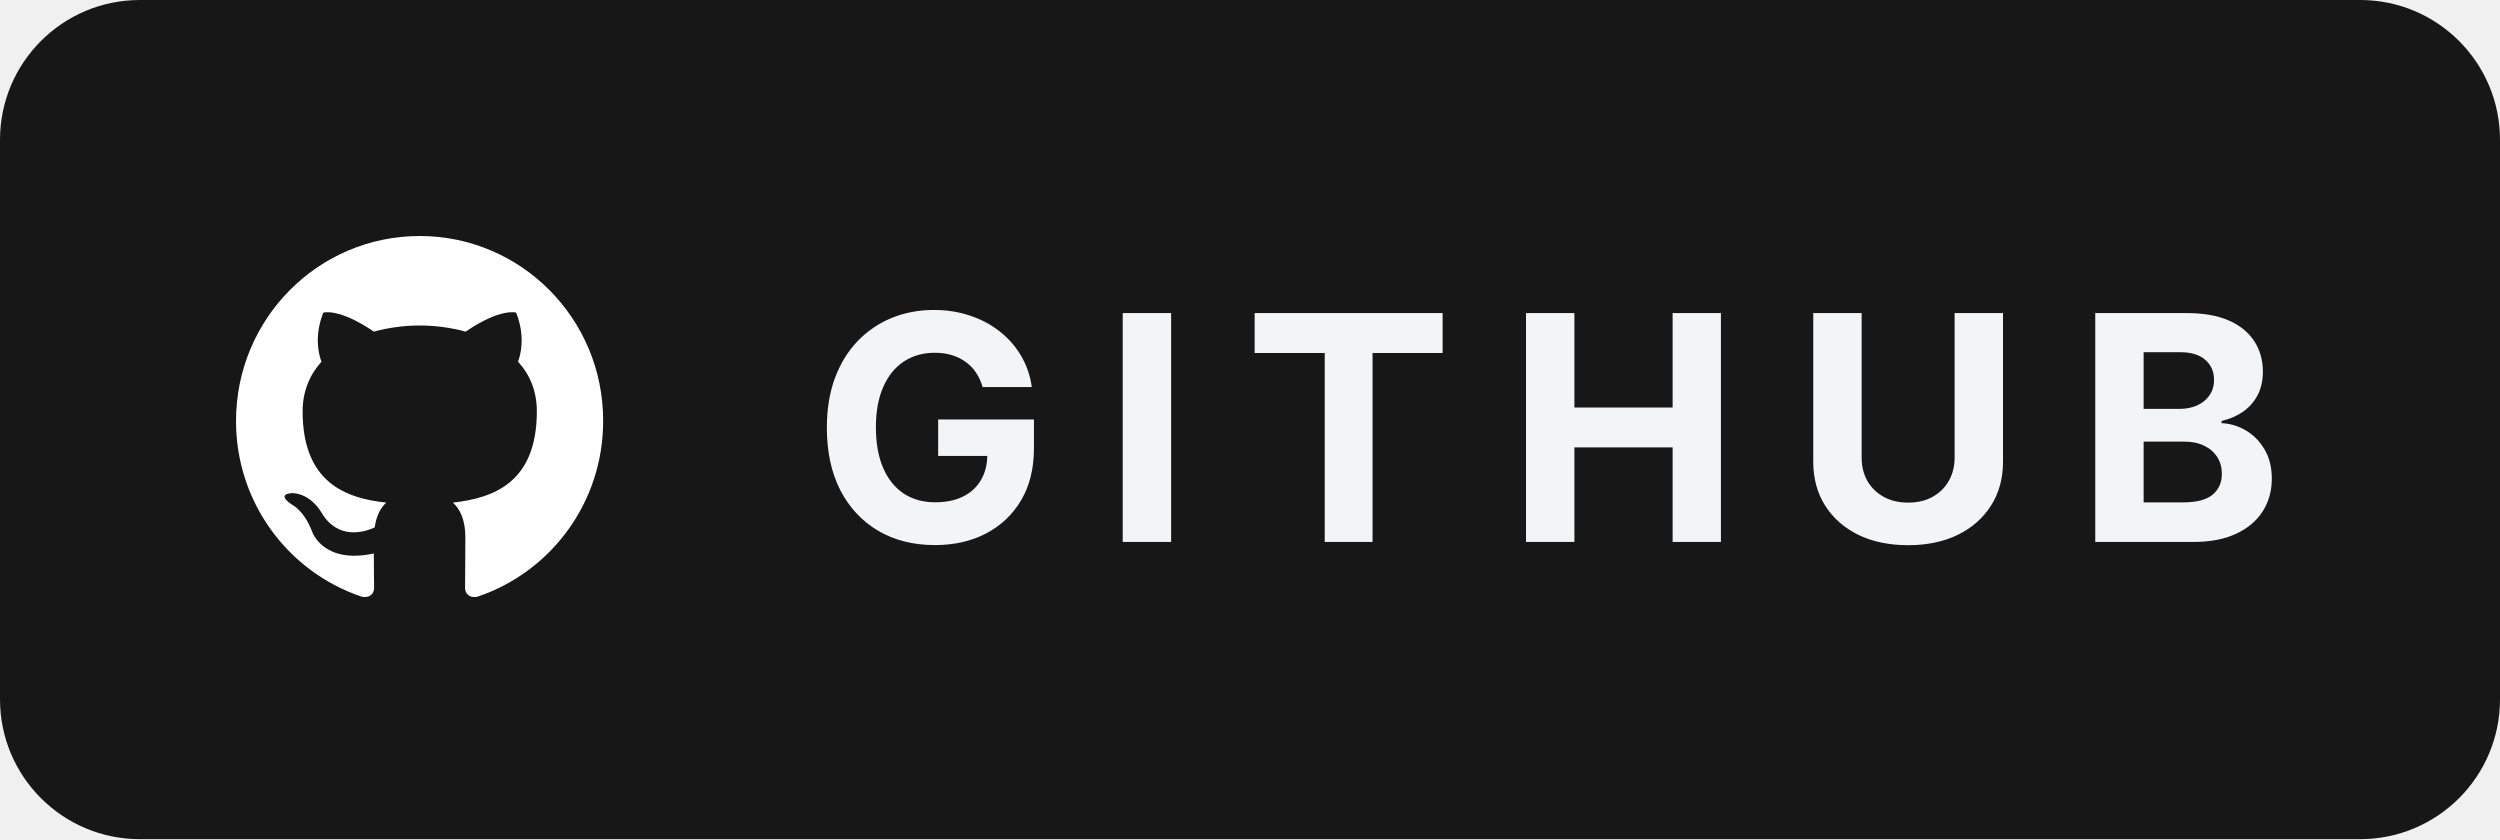
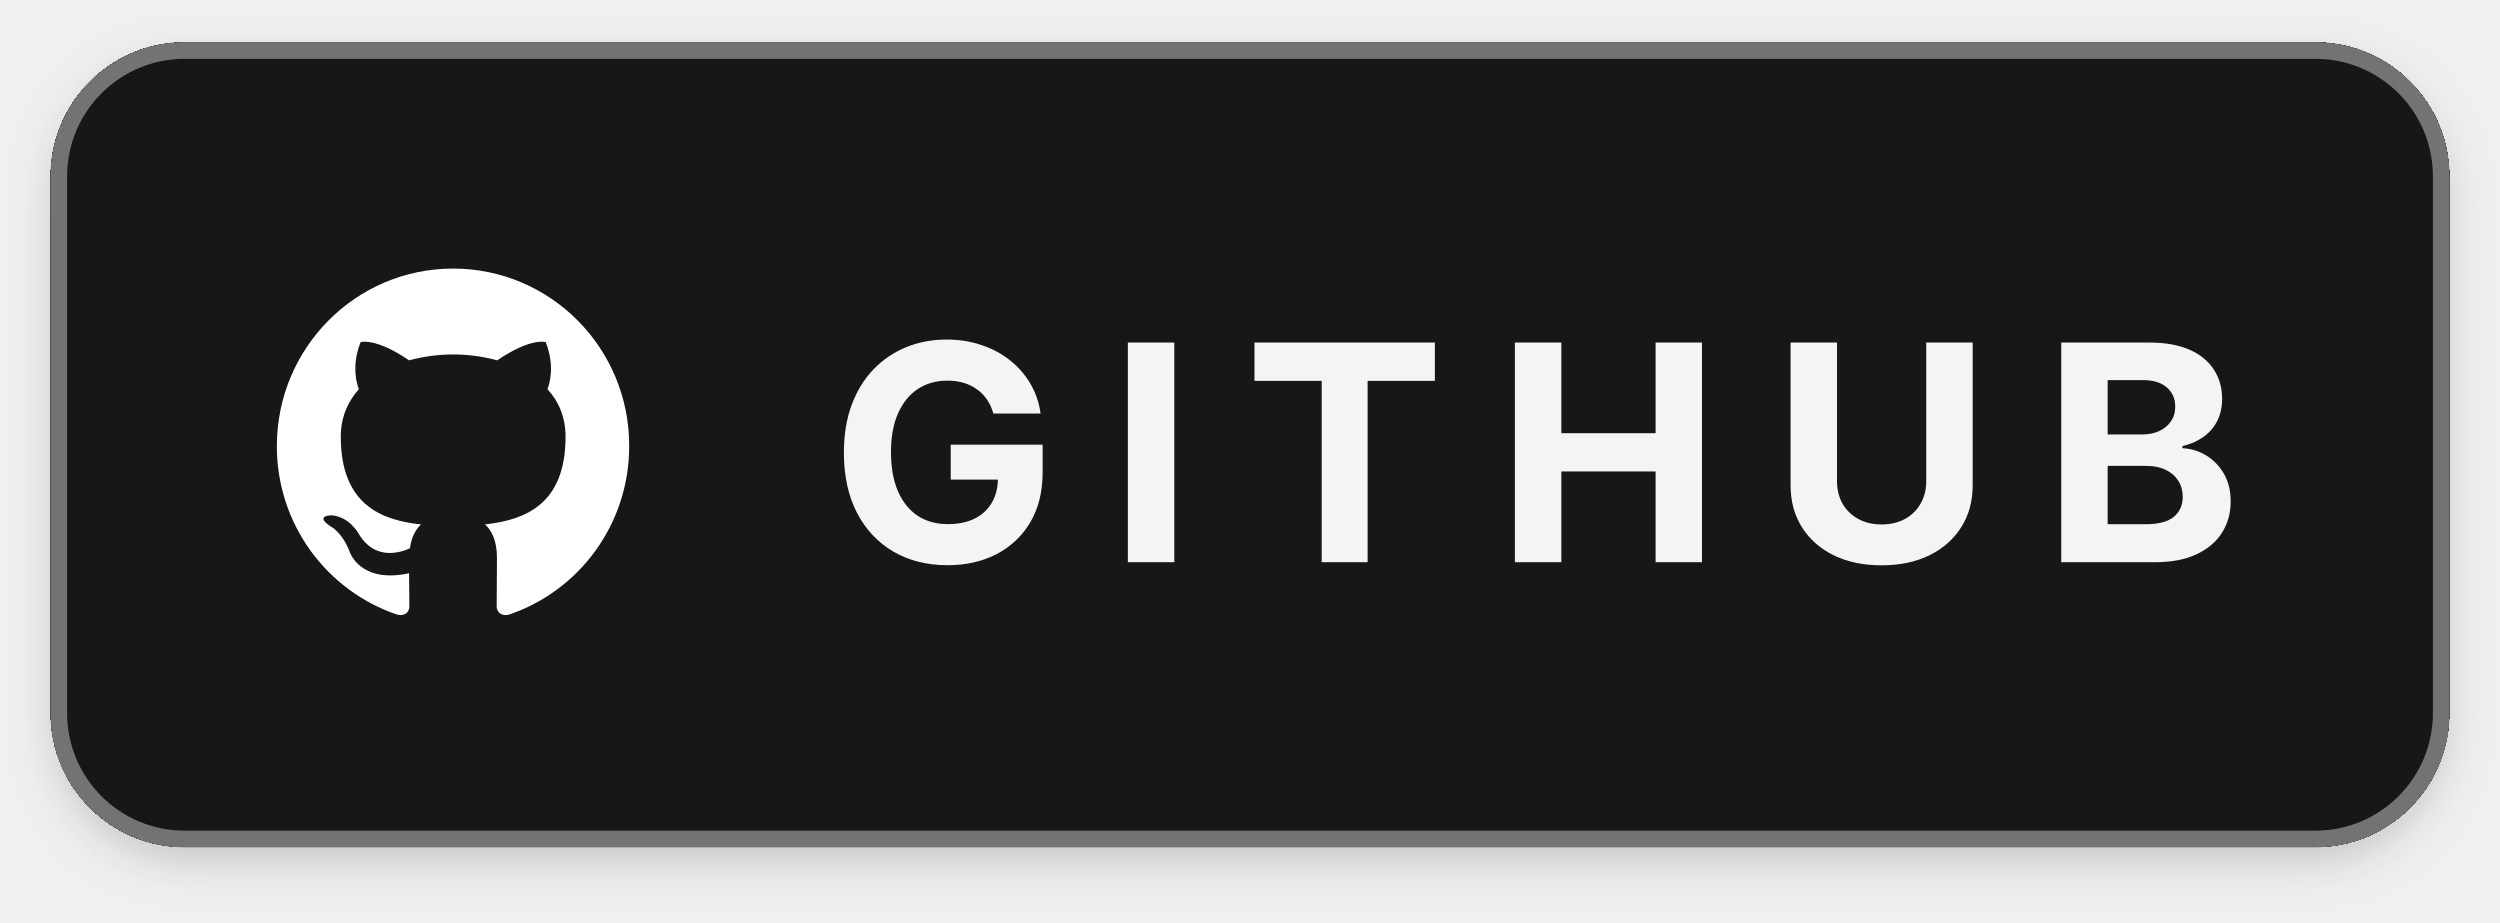
- <svg xmlns="http://www.w3.org/2000/svg" width="143" height="48" viewBox="0 0 143 48" fill="none">
-   <rect width="143" height="48" rx="8" fill="#171717" />
-   <path fill-rule="evenodd" clip-rule="evenodd" d="M24.009 13.5C18.198 13.5 13.5 18.232 13.5 24.087C13.5 28.767 16.51 32.728 20.686 34.13C21.208 34.235 21.399 33.902 21.399 33.622C21.399 33.377 21.382 32.535 21.382 31.659C18.458 32.29 17.85 30.397 17.85 30.397C17.38 29.17 16.684 28.854 16.684 28.854C15.727 28.206 16.753 28.206 16.753 28.206C17.815 28.276 18.372 29.293 18.372 29.293C19.311 30.905 20.825 30.449 21.434 30.169C21.521 29.485 21.799 29.012 22.095 28.749C19.763 28.504 17.31 27.592 17.31 23.526C17.31 22.369 17.728 21.422 18.389 20.686C18.285 20.424 17.919 19.337 18.493 17.882C18.493 17.882 19.381 17.601 21.381 18.969C22.238 18.737 23.121 18.619 24.009 18.618C24.896 18.618 25.8 18.741 26.636 18.969C28.637 17.601 29.524 17.882 29.524 17.882C30.098 19.337 29.733 20.424 29.628 20.686C30.307 21.422 30.707 22.369 30.707 23.526C30.707 27.592 28.254 28.486 25.905 28.749C26.288 29.082 26.618 29.713 26.618 30.712C26.618 32.132 26.601 33.271 26.601 33.622C26.601 33.902 26.793 34.235 27.314 34.13C31.49 32.728 34.5 28.767 34.5 24.087C34.517 18.232 29.802 13.5 24.009 13.5Z" fill="white" />
-   <path d="M56.207 22.141C56.117 21.829 55.992 21.555 55.83 21.316C55.668 21.073 55.47 20.869 55.235 20.702C55.005 20.532 54.741 20.402 54.443 20.312C54.149 20.223 53.823 20.178 53.465 20.178C52.796 20.178 52.208 20.345 51.7 20.677C51.198 21.009 50.806 21.493 50.524 22.128C50.243 22.759 50.102 23.53 50.102 24.442C50.102 25.354 50.241 26.129 50.518 26.768C50.795 27.408 51.187 27.896 51.694 28.232C52.201 28.565 52.8 28.731 53.49 28.731C54.117 28.731 54.651 28.62 55.095 28.398C55.542 28.173 55.883 27.855 56.117 27.446C56.356 27.037 56.475 26.553 56.475 25.995L57.038 26.078H53.663V23.994H59.141V25.643C59.141 26.794 58.898 27.783 58.412 28.609C57.926 29.432 57.257 30.067 56.405 30.514C55.553 30.957 54.577 31.179 53.477 31.179C52.25 31.179 51.172 30.908 50.243 30.367C49.314 29.822 48.59 29.048 48.07 28.047C47.554 27.041 47.296 25.848 47.296 24.467C47.296 23.406 47.45 22.46 47.757 21.629C48.068 20.794 48.502 20.087 49.06 19.507C49.619 18.928 50.269 18.486 51.01 18.184C51.752 17.881 52.555 17.73 53.42 17.73C54.161 17.73 54.852 17.839 55.491 18.056C56.13 18.269 56.697 18.572 57.191 18.964C57.69 19.356 58.097 19.822 58.412 20.364C58.727 20.901 58.93 21.493 59.019 22.141H56.207ZM66.988 17.909V31H64.22V17.909H66.988ZM71.766 20.191V17.909H82.518V20.191H78.51V31H75.774V20.191H71.766ZM87.288 31V17.909H90.056V23.31H95.674V17.909H98.436V31H95.674V25.592H90.056V31H87.288ZM111.804 17.909H114.572V26.41C114.572 27.365 114.344 28.2 113.888 28.916C113.436 29.632 112.803 30.19 111.989 30.591C111.175 30.987 110.227 31.185 109.145 31.185C108.058 31.185 107.108 30.987 106.294 30.591C105.48 30.19 104.847 29.632 104.395 28.916C103.944 28.2 103.718 27.365 103.718 26.41V17.909H106.486V26.174C106.486 26.673 106.594 27.116 106.812 27.504C107.033 27.891 107.344 28.196 107.745 28.418C108.145 28.639 108.612 28.75 109.145 28.75C109.682 28.75 110.148 28.639 110.545 28.418C110.945 28.196 111.254 27.891 111.471 27.504C111.693 27.116 111.804 26.673 111.804 26.174V17.909ZM119.849 31V17.909H125.09C126.053 17.909 126.857 18.052 127.5 18.337C128.143 18.623 128.627 19.019 128.951 19.526C129.275 20.029 129.437 20.609 129.437 21.265C129.437 21.776 129.335 22.226 129.13 22.614C128.925 22.997 128.644 23.312 128.286 23.56C127.933 23.803 127.528 23.975 127.072 24.077V24.205C127.57 24.227 128.037 24.367 128.472 24.627C128.911 24.887 129.266 25.251 129.539 25.72C129.812 26.185 129.948 26.739 129.948 27.382C129.948 28.077 129.776 28.697 129.43 29.242C129.089 29.783 128.585 30.212 127.915 30.527C127.246 30.842 126.422 31 125.442 31H119.849ZM122.616 28.737H124.873C125.644 28.737 126.207 28.59 126.56 28.296C126.914 27.998 127.091 27.602 127.091 27.107C127.091 26.745 127.004 26.425 126.829 26.148C126.654 25.871 126.405 25.654 126.081 25.496C125.761 25.339 125.38 25.26 124.937 25.26H122.616V28.737ZM122.616 23.387H124.668C125.048 23.387 125.384 23.321 125.678 23.189C125.977 23.053 126.211 22.861 126.381 22.614C126.556 22.366 126.643 22.07 126.643 21.725C126.643 21.252 126.475 20.871 126.138 20.581C125.806 20.291 125.333 20.146 124.719 20.146H122.616V23.387Z" fill="#F3F4F6" />
+ <svg xmlns="http://www.w3.org/2000/svg" width="149" height="55" viewBox="0 0 149 55" fill="none">
+   <g filter="url(#filter0_dd_5348_33001)">
+     <mask id="path-1-inside-1_5348_33001" fill="white">
+       <path d="M3 10.507C3 6.089 6.582 2.507 11 2.507H138C142.418 2.507 146 6.089 146 10.507V42.507C146 46.926 142.418 50.507 138 50.507H11C6.582 50.507 3 46.926 3 42.507V10.507Z" />
+     </mask>
+     <path d="M3 10.507C3 6.089 6.582 2.507 11 2.507H138C142.418 2.507 146 6.089 146 10.507V42.507C146 46.926 142.418 50.507 138 50.507H11C6.582 50.507 3 46.926 3 42.507V10.507Z" fill="#171717" shape-rendering="crispEdges" />
+     <path d="M11 2.507V3.507H138V2.507V1.507H11V2.507ZM146 10.507H145V42.507H146H147V10.507H146ZM138 50.507V49.507H11V50.507V51.507H138V50.507ZM3 42.507H4V10.507H3H2V42.507H3ZM11 50.507V49.507C7.134 49.507 4 46.373 4 42.507H3H2C2 47.478 6.029 51.507 11 51.507V50.507ZM146 42.507H145C145 46.373 141.866 49.507 138 49.507V50.507V51.507C142.971 51.507 147 47.478 147 42.507H146ZM138 2.507V3.507C141.866 3.507 145 6.641 145 10.507H146H147C147 5.537 142.971 1.507 138 1.507V2.507ZM11 2.507V1.507C6.029 1.507 2 5.537 2 10.507H3H4C4 6.641 7.134 3.507 11 3.507V2.507Z" fill="#737373" mask="url(#path-1-inside-1_5348_33001)" />
+     <path fill-rule="evenodd" clip-rule="evenodd" d="M27.009 16.007C21.198 16.007 16.5 20.74 16.5 26.594C16.5 31.274 19.51 35.235 23.686 36.637C24.208 36.743 24.399 36.41 24.399 36.129C24.399 35.884 24.382 35.042 24.382 34.166C21.458 34.797 20.85 32.904 20.85 32.904C20.38 31.677 19.684 31.362 19.684 31.362C18.727 30.713 19.753 30.713 19.753 30.713C20.815 30.783 21.372 31.8 21.372 31.8C22.311 33.412 23.825 32.957 24.434 32.676C24.521 31.993 24.799 31.519 25.095 31.256C22.763 31.011 20.31 30.1 20.31 26.033C20.31 24.876 20.728 23.93 21.389 23.194C21.285 22.931 20.919 21.844 21.493 20.389C21.493 20.389 22.381 20.109 24.381 21.476C25.238 21.244 26.121 21.126 27.009 21.125C27.896 21.125 28.8 21.248 29.636 21.476C31.637 20.109 32.524 20.389 32.524 20.389C33.098 21.844 32.733 22.931 32.628 23.194C33.307 23.93 33.707 24.876 33.707 26.033C33.707 30.1 31.254 30.993 28.905 31.256C29.288 31.59 29.618 32.22 29.618 33.219C29.618 34.639 29.601 35.779 29.601 36.129C29.601 36.41 29.793 36.743 30.314 36.638C34.49 35.235 37.5 31.274 37.5 26.594C37.517 20.74 32.802 16.007 27.009 16.007Z" fill="white" />
+     <path d="M59.207 24.648C59.117 24.337 58.992 24.062 58.83 23.823C58.668 23.581 58.47 23.376 58.235 23.21C58.005 23.039 57.741 22.909 57.443 22.82C57.149 22.73 56.823 22.686 56.465 22.686C55.796 22.686 55.208 22.852 54.7 23.184C54.198 23.517 53.806 24 53.524 24.635C53.243 25.266 53.102 26.037 53.102 26.949C53.102 27.861 53.241 28.637 53.518 29.276C53.795 29.915 54.187 30.403 54.694 30.74C55.201 31.072 55.8 31.238 56.49 31.238C57.117 31.238 57.651 31.127 58.095 30.906C58.542 30.68 58.883 30.362 59.117 29.953C59.356 29.544 59.475 29.061 59.475 28.502L60.038 28.585H56.663V26.502H62.141V28.151C62.141 29.301 61.898 30.29 61.412 31.117C60.926 31.939 60.257 32.574 59.405 33.022C58.553 33.465 57.577 33.686 56.477 33.686C55.25 33.686 54.172 33.416 53.243 32.874C52.314 32.329 51.59 31.556 51.07 30.554C50.554 29.549 50.296 28.355 50.296 26.975C50.296 25.914 50.45 24.968 50.757 24.137C51.068 23.301 51.502 22.594 52.06 22.014C52.619 21.435 53.269 20.994 54.01 20.691C54.752 20.389 55.555 20.237 56.42 20.237C57.161 20.237 57.852 20.346 58.491 20.563C59.13 20.776 59.697 21.079 60.191 21.471C60.69 21.863 61.097 22.33 61.412 22.871C61.727 23.408 61.93 24 62.019 24.648H59.207ZM69.988 20.416V33.507H67.22V20.416H69.988ZM74.766 22.698V20.416H85.518V22.698H81.51V33.507H78.774V22.698H74.766ZM90.288 33.507V20.416H93.056V25.818H98.674V20.416H101.436V33.507H98.674V28.1H93.056V33.507H90.288ZM114.804 20.416H117.572V28.918C117.572 29.872 117.344 30.708 116.888 31.424C116.436 32.139 115.803 32.698 114.989 33.098C114.175 33.495 113.227 33.693 112.145 33.693C111.058 33.693 110.108 33.495 109.294 33.098C108.48 32.698 107.847 32.139 107.395 31.424C106.944 30.708 106.718 29.872 106.718 28.918V20.416H109.486V28.681C109.486 29.18 109.594 29.623 109.812 30.011C110.033 30.399 110.344 30.703 110.745 30.925C111.145 31.146 111.612 31.257 112.145 31.257C112.682 31.257 113.148 31.146 113.545 30.925C113.945 30.703 114.254 30.399 114.471 30.011C114.693 29.623 114.804 29.18 114.804 28.681V20.416ZM122.849 33.507V20.416H128.09C129.053 20.416 129.857 20.559 130.5 20.845C131.143 21.13 131.627 21.526 131.951 22.034C132.275 22.536 132.437 23.116 132.437 23.772C132.437 24.284 132.335 24.733 132.13 25.121C131.925 25.505 131.644 25.82 131.286 26.067C130.933 26.31 130.528 26.483 130.072 26.585V26.713C130.57 26.734 131.037 26.875 131.472 27.134C131.911 27.394 132.266 27.759 132.539 28.227C132.812 28.692 132.948 29.246 132.948 29.889C132.948 30.584 132.776 31.204 132.43 31.75C132.089 32.291 131.585 32.719 130.915 33.034C130.246 33.35 129.422 33.507 128.442 33.507H122.849ZM125.616 31.244H127.873C128.644 31.244 129.207 31.098 129.56 30.803C129.914 30.505 130.091 30.109 130.091 29.615C130.091 29.252 130.004 28.933 129.829 28.656C129.654 28.379 129.405 28.161 129.081 28.004C128.761 27.846 128.38 27.767 127.937 27.767H125.616V31.244ZM125.616 25.894H127.668C128.048 25.894 128.384 25.828 128.678 25.696C128.977 25.56 129.211 25.368 129.381 25.121C129.556 24.874 129.643 24.578 129.643 24.233C129.643 23.759 129.475 23.378 129.138 23.088C128.806 22.799 128.333 22.654 127.719 22.654H125.616V25.894Z" fill="#F3F4F6" />
+   </g>
+   <defs>
+     <filter id="filter0_dd_5348_33001" x="0" y="0.507" width="149" height="54" filterUnits="userSpaceOnUse" color-interpolation-filters="sRGB">
+       <feFlood flood-opacity="0" result="BackgroundImageFix" />
+       <feColorMatrix in="SourceAlpha" type="matrix" values="0 0 0 0 0 0 0 0 0 0 0 0 0 0 0 0 0 0 127 0" result="hardAlpha" />
+       <feOffset dy="1" />
+       <feGaussianBlur stdDeviation="1.5" />
+       <feComposite in2="hardAlpha" operator="out" />
+       <feColorMatrix type="matrix" values="0 0 0 0 0 0 0 0 0 0 0 0 0 0 0 0 0 0 0.1 0" />
+       <feBlend mode="normal" in2="BackgroundImageFix" result="effect1_dropShadow_5348_33001" />
+       <feColorMatrix in="SourceAlpha" type="matrix" values="0 0 0 0 0 0 0 0 0 0 0 0 0 0 0 0 0 0 127 0" result="hardAlpha" />
+       <feMorphology radius="1" operator="erode" in="SourceAlpha" result="effect2_dropShadow_5348_33001" />
+       <feOffset dy="1" />
+       <feGaussianBlur stdDeviation="1" />
+       <feColorMatrix type="matrix" values="0 0 0 0 0 0 0 0 0 0 0 0 0 0 0 0 0 0 0.1 0" />
+       <feBlend mode="normal" in2="effect1_dropShadow_5348_33001" result="effect2_dropShadow_5348_33001" />
+       <feBlend mode="normal" in="SourceGraphic" in2="effect2_dropShadow_5348_33001" result="shape" />
+     </filter>
+   </defs>
</svg>
